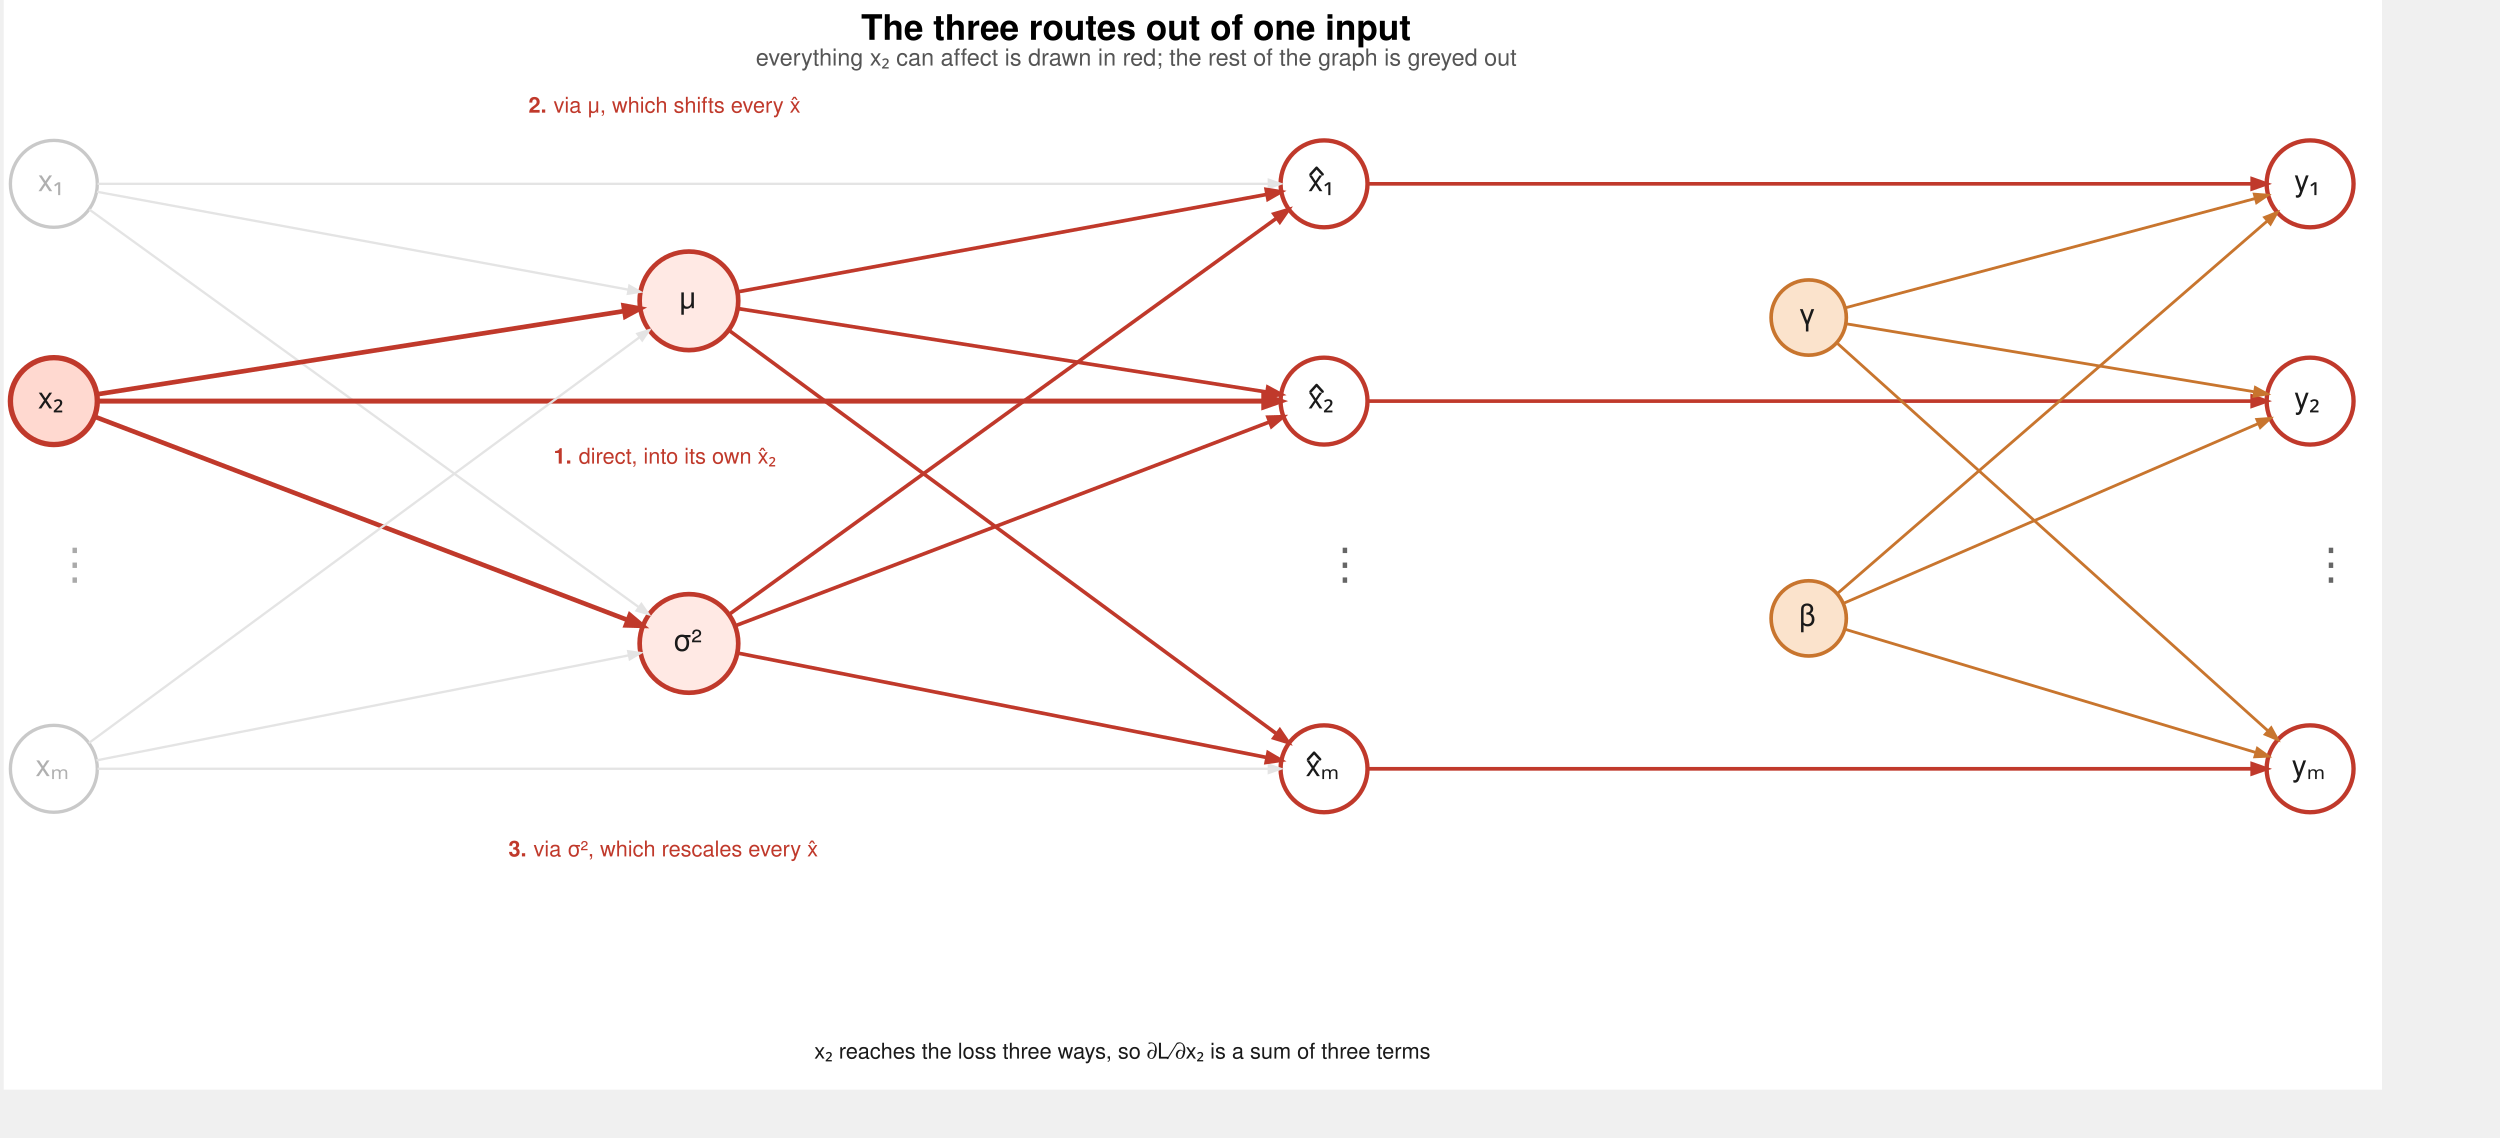
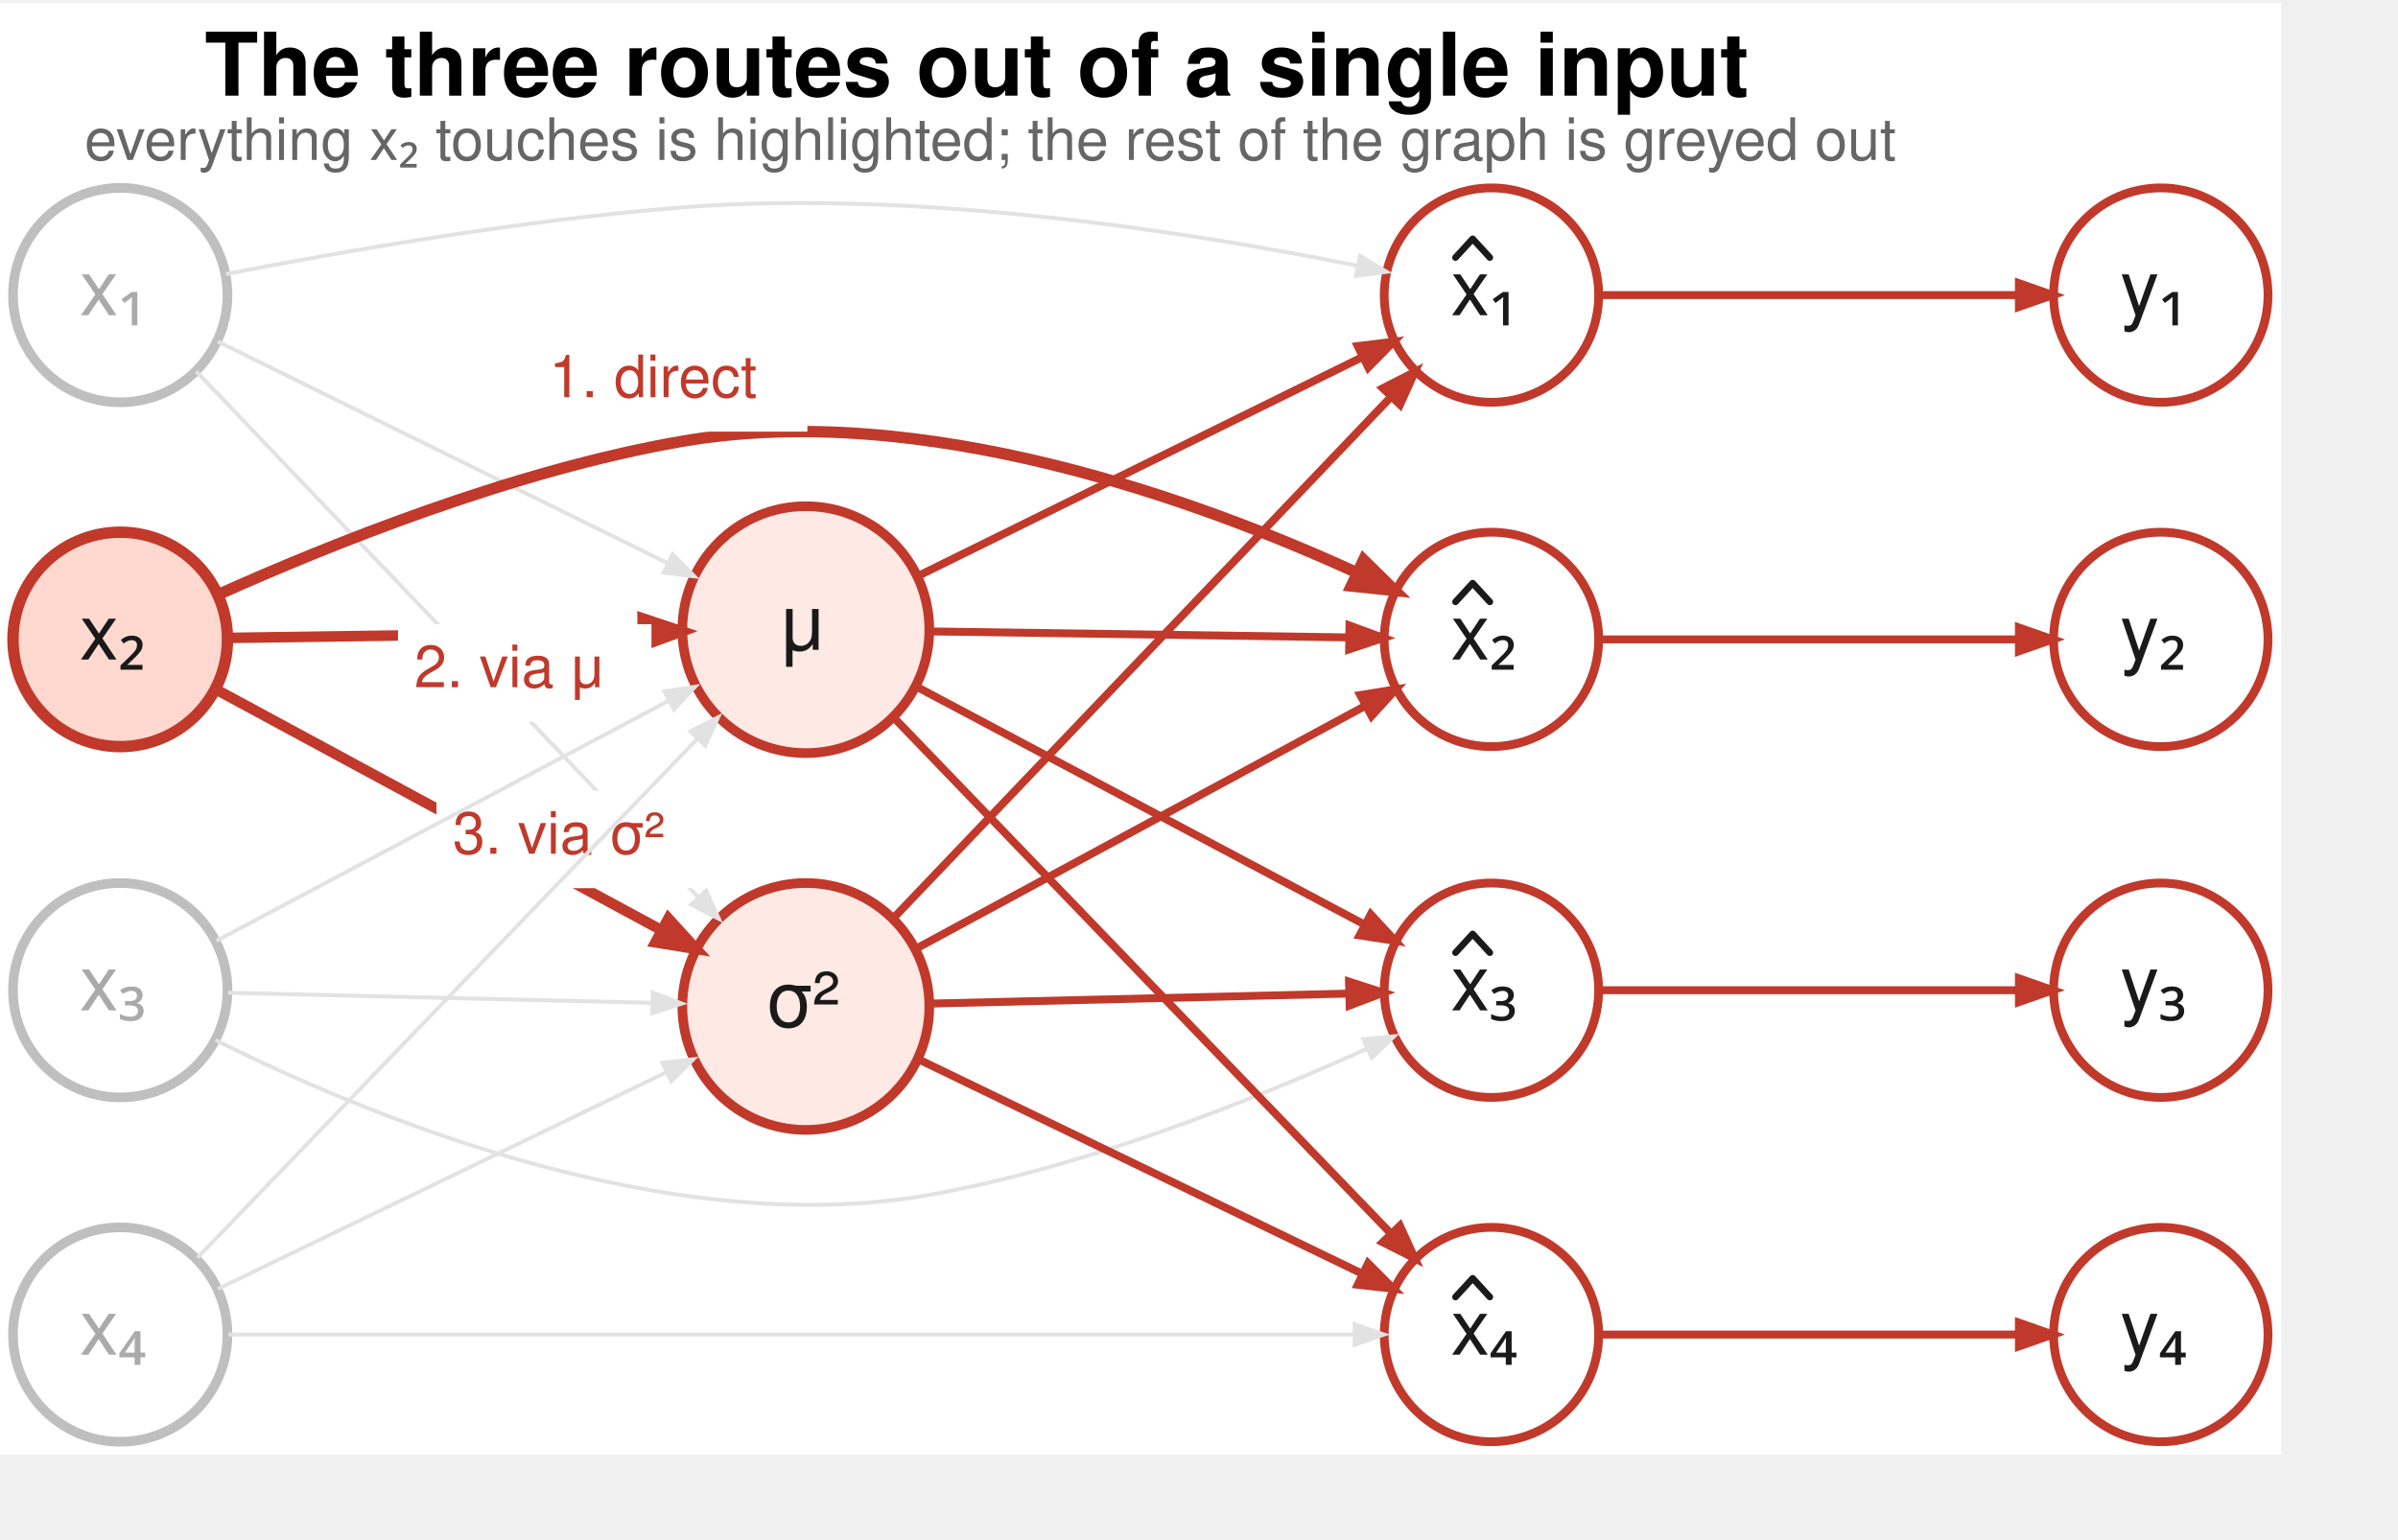
- <svg xmlns="http://www.w3.org/2000/svg" width="1560pt" height="710pt" viewBox="68.40 28.80 1491.40 680.80">
-   <g id="graph0" class="graph" transform="scale(1 1) rotate(0) translate(72.4 676.8)">
-     <polygon fill="white" stroke="transparent" points="-4,4 -4,-648 1419,-648 1419,4 -4,4" />
-     <text text-anchor="start" x="509" y="-624.2" font-family="Helvetica,sans-Serif" font-weight="bold" font-size="21.00">The three routes out of one input</text>
-     <text text-anchor="start" x="446" y="-608.8" font-family="Helvetica,sans-Serif" font-size="14.00" fill="#555555">everything x₂ can affect is drawn in red; the rest of the graph is greyed out</text>
+ <svg xmlns="http://www.w3.org/2000/svg" width="774pt" height="497pt" viewBox="36.00 25.20 738.00 472.20">
+   <g id="graph0" class="graph" transform="scale(1 1) rotate(0) translate(40 468.2)">
+     <polygon fill="white" stroke="transparent" points="-4,4 -4,-443 698,-443 698,4 -4,4" />
+     <text text-anchor="start" x="59" y="-414.4" font-family="Helvetica,sans-Serif" font-weight="bold" font-size="27.00">The three routes out of a single input</text>
+     <text text-anchor="start" x="22" y="-394.6" font-family="Helvetica,sans-Serif" font-size="18.00" fill="#666666">everything x₂ touches is highlighted; the rest of the graph is greyed out</text>
    <g id="node1" class="node">
-       <ellipse fill="none" stroke="#c9c9c9" stroke-width="2" cx="26" cy="-538" rx="26" ry="26" />
-       <text text-anchor="start" x="16.5" y="-533.6" font-family="Helvetica,sans-Serif" font-size="18.00" fill="#b0b0b0">x₁</text>
+       <ellipse fill="none" stroke="#bfbfbf" stroke-width="2.97" cx="33" cy="-353" rx="33" ry="33" />
+       <text text-anchor="start" x="20.5" y="-346.8" font-family="Helvetica,sans-Serif" font-size="24.00" fill="#aaaaaa">x₁</text>
+     </g>
+     <g id="node5" class="node">
+       <ellipse fill="#ffe9e4" stroke="#c0392b" stroke-width="2.97" cx="244" cy="-250" rx="38" ry="38" />
+       <text text-anchor="start" x="236" y="-243.8" font-family="Helvetica,sans-Serif" font-size="24.00" fill="#1a1a1a">μ</text>
+     </g>
+     <g id="edge1" class="edge">
+       <path fill="none" stroke="#e2e2e2" stroke-width="1.22" d="M63.06,-338.68C99.05,-320.94 160.61,-290.6 201.55,-270.43" />
+       <polygon fill="#e2e2e2" stroke="#e2e2e2" stroke-width="1.22" points="203.02,-273.21 209.7,-266.41 200.24,-267.56 203.02,-273.21" />
+     </g>
+     <g id="node6" class="node">
+       <ellipse fill="#ffe9e4" stroke="#c0392b" stroke-width="2.97" cx="244" cy="-134" rx="38" ry="38" />
+       <text text-anchor="start" x="231.5" y="-127.8" font-family="Helvetica,sans-Serif" font-size="24.00" fill="#1a1a1a">σ²</text>
+     </g>
+     <g id="edge4" class="edge">
+       <path fill="none" stroke="#e2e2e2" stroke-width="1.22" d="M56.37,-329.56C93.53,-290.62 168.12,-212.46 210.9,-167.64" />
+       <polygon fill="#e2e2e2" stroke="#e2e2e2" stroke-width="1.22" points="213.29,-169.7 217.22,-161.01 208.73,-165.35 213.29,-169.7" />
+     </g>
+     <g id="node7" class="node">
+       <ellipse fill="none" stroke="#c0392b" stroke-width="2.7" cx="455" cy="-353" rx="33" ry="33" />
+       <text text-anchor="start" x="442.5" y="-346.8" font-family="Helvetica,sans-Serif" font-size="24.00" fill="#1a1a1a">x₁</text>
+       <path d="M 443.94 -364.56 L 449.22 -370.32 L 454.50 -364.56" fill="none" stroke="#1a1a1a" stroke-width="2.04" stroke-linecap="round" stroke-linejoin="round" />
+     </g>
+     <g id="edge7" class="edge">
+       <path fill="none" stroke="#e2e2e2" stroke-width="1.22" d="M65.53,-359.46C99.89,-366.15 156.58,-376.14 206,-380 279.42,-385.73 364.72,-371.93 413.73,-362.03" />
+       <polygon fill="#e2e2e2" stroke="#e2e2e2" stroke-width="1.22" points="414.56,-365.07 422.74,-360.16 413.29,-358.9 414.56,-365.07" />
+     </g>
+     <g id="node2" class="node">
+       <ellipse fill="#ffd9d0" stroke="#c0392b" stroke-width="3.51" cx="33" cy="-247" rx="33" ry="33" />
+       <text text-anchor="start" x="20.5" y="-240.8" font-family="Helvetica,sans-Serif" font-size="24.00" fill="#1a1a1a">x₂</text>
+     </g>
+     <g id="edge11" class="edge">
+       <path fill="none" stroke="#c0392b" stroke-width="3.24" d="M66.2,-247.46C100.19,-247.95 154.2,-248.73 193.59,-249.29" />
+       <polygon fill="#c0392b" stroke="#c0392b" stroke-width="3.24" points="193.77,-253.49 205.82,-249.47 193.89,-245.09 193.77,-253.49" />
+       <polygon fill="white" stroke="transparent" points="118.49,-221.68 118.49,-251.68 196.49,-251.68 196.49,-221.68 118.49,-221.68" />
+       <text text-anchor="start" x="123.49" y="-232.28" font-family="Helvetica,sans-Serif" font-size="18.00" fill="#c0392b">2. via μ</text>
+     </g>
+     <g id="edge16" class="edge">
+       <path fill="none" stroke="#c0392b" stroke-width="3.24" d="M62.62,-231.52C97.95,-212.42 158.39,-179.75 199.48,-157.53" />
+       <polygon fill="#c0392b" stroke="#c0392b" stroke-width="3.24" points="201.7,-161.1 210.26,-151.7 197.71,-153.72 201.7,-161.1" />
+       <polygon fill="white" stroke="transparent" points="130.33,-170.42 130.33,-200.42 216.33,-200.42 216.33,-170.42 130.33,-170.42" />
+       <text text-anchor="start" x="135.33" y="-181.02" font-family="Helvetica,sans-Serif" font-size="18.00" fill="#c0392b">3. via σ²</text>
+     </g>
+     <g id="node8" class="node">
+       <ellipse fill="none" stroke="#c0392b" stroke-width="2.7" cx="455" cy="-247" rx="33" ry="33" />
+       <text text-anchor="start" x="442.5" y="-240.8" font-family="Helvetica,sans-Serif" font-size="24.00" fill="#1a1a1a">x₂</text>
+       <path d="M 443.94 -258.56 L 449.22 -264.32 L 454.50 -258.56" fill="none" stroke="#1a1a1a" stroke-width="2.04" stroke-linecap="round" stroke-linejoin="round" />
+     </g>
+     <g id="edge10" class="edge">
+       <path fill="none" stroke="#c0392b" stroke-width="3.51" d="M63.31,-260.87C96.89,-275.94 154.01,-299.05 206,-308 280.12,-320.75 364.9,-289.83 413.67,-267.5" />
+       <polygon fill="#c0392b" stroke="#c0392b" stroke-width="3.51" points="415.67,-271.48 425.26,-262.04 411.88,-263.43 415.67,-271.48" />
+       <polygon fill="white" stroke="transparent" points="159.48,-310.97 159.48,-340.97 244.48,-340.97 244.48,-310.97 159.48,-310.97" />
+       <text text-anchor="start" x="164.98" y="-321.57" font-family="Helvetica,sans-Serif" font-size="18.00" fill="#c0392b">1. direct</text>
+     </g>
+     <g id="node3" class="node">
+       <ellipse fill="none" stroke="#bfbfbf" stroke-width="2.97" cx="33" cy="-139" rx="33" ry="33" />
+       <text text-anchor="start" x="20.5" y="-132.8" font-family="Helvetica,sans-Serif" font-size="24.00" fill="#aaaaaa">x₃</text>
+     </g>
+     <g id="edge2" class="edge">
+       <path fill="none" stroke="#e2e2e2" stroke-width="1.22" d="M62.62,-154.2C98.6,-173.31 160.62,-206.25 201.72,-228.08" />
+       <polygon fill="#e2e2e2" stroke="#e2e2e2" stroke-width="1.22" points="200.48,-230.98 209.9,-232.42 203.43,-225.42 200.48,-230.98" />
+     </g>
+     <g id="edge5" class="edge">
+       <path fill="none" stroke="#e2e2e2" stroke-width="1.22" d="M66.2,-138.23C101.07,-137.4 157.02,-136.06 196.63,-135.11" />
+       <polygon fill="#e2e2e2" stroke="#e2e2e2" stroke-width="1.22" points="196.9,-138.25 205.82,-134.89 196.75,-131.96 196.9,-138.25" />
+     </g>
+     <g id="node9" class="node">
+       <ellipse fill="none" stroke="#c0392b" stroke-width="2.7" cx="455" cy="-139" rx="33" ry="33" />
+       <text text-anchor="start" x="442.5" y="-132.8" font-family="Helvetica,sans-Serif" font-size="24.00" fill="#1a1a1a">x₃</text>
+       <path d="M 443.94 -150.56 L 449.22 -156.32 L 454.50 -150.56" fill="none" stroke="#1a1a1a" stroke-width="2.04" stroke-linecap="round" stroke-linejoin="round" />
+     </g>
+     <g id="edge8" class="edge">
+       <path fill="none" stroke="#e2e2e2" stroke-width="1.22" d="M62.35,-123.65C108.11,-100.73 201.3,-61.69 282,-76 330.21,-84.55 382.64,-105.6 416.78,-121.03" />
+       <polygon fill="#e2e2e2" stroke="#e2e2e2" stroke-width="1.22" points="415.55,-123.93 425.05,-124.81 418.18,-118.2 415.55,-123.93" />
    </g>
    <g id="node4" class="node">
-       <ellipse fill="#ffe9e4" stroke="#c0392b" stroke-width="2.8" cx="406" cy="-468" rx="29.5" ry="29.5" />
-       <text text-anchor="start" x="400" y="-463.6" font-family="Helvetica,sans-Serif" font-size="18.00" fill="#1a1a1a">μ</text>
-     </g>
-     <g id="edge1" class="edge">
-       <path fill="none" stroke="#e4e4e4" stroke-width="1.4" d="M51.82,-533.24C117.93,-521.07 293.43,-488.74 369.73,-474.68" />
-       <polygon fill="#e4e4e4" stroke="#e4e4e4" stroke-width="1.4" points="370.36,-477.06 376.8,-473.38 369.47,-472.24 370.36,-477.06" />
-     </g>
-     <g id="node5" class="node">
-       <ellipse fill="#ffe9e4" stroke="#c0392b" stroke-width="2.8" cx="406" cy="-263" rx="29.5" ry="29.5" />
-       <text text-anchor="start" x="396.5" y="-258.6" font-family="Helvetica,sans-Serif" font-size="18.00" fill="#1a1a1a">σ²</text>
+       <ellipse fill="none" stroke="#bfbfbf" stroke-width="2.97" cx="33" cy="-33" rx="33" ry="33" />
+       <text text-anchor="start" x="20.5" y="-26.8" font-family="Helvetica,sans-Serif" font-size="24.00" fill="#aaaaaa">x₄</text>
    </g>
    <g id="edge3" class="edge">
-       <path fill="none" stroke="#e4e4e4" stroke-width="1.4" d="M47.24,-522.63C111.1,-476.42 301.44,-338.66 375.78,-284.87" />
-       <polygon fill="#e4e4e4" stroke="#e4e4e4" stroke-width="1.4" points="377.54,-286.62 381.77,-280.53 374.66,-282.65 377.54,-286.62" />
+       <path fill="none" stroke="#e2e2e2" stroke-width="1.22" d="M56.76,-56.64C94,-95.29 168.04,-172.17 210.69,-216.46" />
+       <polygon fill="#e2e2e2" stroke="#e2e2e2" stroke-width="1.22" points="208.49,-218.71 217,-223.01 213.03,-214.34 208.49,-218.71" />
    </g>
-     <g id="node6" class="node">
-       <ellipse fill="none" stroke="#c0392b" stroke-width="2.6" cx="786" cy="-538" rx="26" ry="26" />
-       <text text-anchor="start" x="776.5" y="-533.6" font-family="Helvetica,sans-Serif" font-size="18.00" fill="#1a1a1a">x₁</text>
-       <path d="M 777.94 -543.68 L 781.54 -547.64 L 785.14 -543.68" fill="none" stroke="#1a1a1a" stroke-width="1.53" stroke-linecap="round" stroke-linejoin="round" />
+     <g id="edge6" class="edge">
+       <path fill="none" stroke="#e2e2e2" stroke-width="1.22" d="M63.06,-47.04C98.95,-64.39 160.25,-94.01 201.19,-113.8" />
+       <polygon fill="#e2e2e2" stroke="#e2e2e2" stroke-width="1.22" points="199.87,-116.66 209.35,-117.74 202.62,-110.99 199.87,-116.66" />
    </g>
-     <g id="edge5" class="edge">
-       <path fill="none" stroke="#e4e4e4" stroke-width="1.4" d="M52.16,-538C166.81,-538 624.85,-538 752.71,-538" />
-       <polygon fill="#e4e4e4" stroke="#e4e4e4" stroke-width="1.4" points="752.95,-540.45 759.95,-538 752.95,-535.55 752.95,-540.45" />
+     <g id="node10" class="node">
+       <ellipse fill="none" stroke="#c0392b" stroke-width="2.7" cx="455" cy="-33" rx="33" ry="33" />
+       <text text-anchor="start" x="442.5" y="-26.8" font-family="Helvetica,sans-Serif" font-size="24.00" fill="#1a1a1a">x₄</text>
+       <path d="M 443.94 -44.56 L 449.22 -50.32 L 454.50 -44.56" fill="none" stroke="#1a1a1a" stroke-width="2.04" stroke-linecap="round" stroke-linejoin="round" />
    </g>
-     <g id="node2" class="node">
-       <ellipse fill="#ffd9d0" stroke="#c0392b" stroke-width="3.2" cx="26" cy="-408" rx="26" ry="26" />
-       <text text-anchor="start" x="16.5" y="-403.6" font-family="Helvetica,sans-Serif" font-size="18.00" fill="#1a1a1a">x₂</text>
-     </g>
-     <g id="edge8" class="edge">
-       <path fill="none" stroke="#c0392b" stroke-width="2.8" d="M51.82,-412.08C117.26,-422.41 289.9,-449.67 367.39,-461.9" />
-       <polygon fill="#c0392b" stroke="#c0392b" stroke-width="2.8" points="366.9,-465.19 376.8,-463.39 367.93,-458.62 366.9,-465.19" />
+     <g id="edge9" class="edge">
+       <path fill="none" stroke="#e2e2e2" stroke-width="1.22" d="M66.26,-33C141.63,-33 329.2,-33 412.74,-33" />
+       <polygon fill="#e2e2e2" stroke="#e2e2e2" stroke-width="1.22" points="412.92,-36.15 421.92,-33 412.92,-29.85 412.92,-36.15" />
    </g>
    <g id="edge12" class="edge">
-       <path fill="none" stroke="#c0392b" stroke-width="2.8" d="M50.35,-398.71C115.2,-373.96 292.41,-306.34 369.44,-276.95" />
-       <polygon fill="#c0392b" stroke="#c0392b" stroke-width="2.8" points="370.63,-280.05 378.32,-273.56 368.26,-273.84 370.63,-280.05" />
-     </g>
-     <g id="node7" class="node">
-       <ellipse fill="none" stroke="#c0392b" stroke-width="2.6" cx="786" cy="-408" rx="26" ry="26" />
-       <text text-anchor="start" x="776.5" y="-403.6" font-family="Helvetica,sans-Serif" font-size="18.00" fill="#1a1a1a">x₂</text>
-       <path d="M 777.94 -413.68 L 781.54 -417.64 L 785.14 -413.68" fill="none" stroke="#1a1a1a" stroke-width="1.53" stroke-linecap="round" stroke-linejoin="round" />
-     </g>
-     <g id="edge7" class="edge">
-       <path fill="none" stroke="#c0392b" stroke-width="3" d="M52.16,-408C165.9,-408 617.58,-408 749.59,-408" />
-       <polygon fill="#c0392b" stroke="#c0392b" stroke-width="3" points="749.95,-411.5 759.95,-408 749.95,-404.5 749.95,-411.5" />
-     </g>
-     <g id="node3" class="node">
-       <ellipse fill="none" stroke="#c9c9c9" stroke-width="2" cx="26" cy="-188" rx="26" ry="26" />
-       <text text-anchor="start" x="15" y="-183.6" font-family="Helvetica,sans-Serif" font-size="18.00" fill="#b0b0b0">xₘ</text>
-     </g>
-     <g id="edge2" class="edge">
-       <path fill="none" stroke="#e4e4e4" stroke-width="1.4" d="M46.97,-203.45C110.68,-250.4 302.14,-391.47 376.25,-446.08" />
-       <polygon fill="#e4e4e4" stroke="#e4e4e4" stroke-width="1.4" points="375.13,-448.29 382.21,-450.47 378.03,-444.35 375.13,-448.29" />
-     </g>
-     <g id="edge4" class="edge">
-       <path fill="none" stroke="#e4e4e4" stroke-width="1.4" d="M51.52,-193.04C117.46,-206.05 293.63,-240.82 369.93,-255.88" />
-       <polygon fill="#e4e4e4" stroke="#e4e4e4" stroke-width="1.4" points="369.66,-258.32 377,-257.28 370.6,-253.52 369.66,-258.32" />
-     </g>
-     <g id="node8" class="node">
-       <ellipse fill="none" stroke="#c0392b" stroke-width="2.6" cx="786" cy="-188" rx="26" ry="26" />
-       <text text-anchor="start" x="775.0" y="-183.6" font-family="Helvetica,sans-Serif" font-size="18.00" fill="#1a1a1a">xₘ</text>
-       <path d="M 776.44 -193.68 L 780.04 -197.64 L 783.64 -193.68" fill="none" stroke="#1a1a1a" stroke-width="1.53" stroke-linecap="round" stroke-linejoin="round" />
-     </g>
-     <g id="edge6" class="edge">
-       <path fill="none" stroke="#e4e4e4" stroke-width="1.4" d="M52.16,-188C166.81,-188 624.85,-188 752.71,-188" />
-       <polygon fill="#e4e4e4" stroke="#e4e4e4" stroke-width="1.4" points="752.95,-190.45 759.95,-188 752.95,-185.55 752.95,-190.45" />
-     </g>
-     <g id="edge9" class="edge">
-       <path fill="none" stroke="#c0392b" stroke-width="2.2" d="M435.19,-473.38C504.33,-486.11 677.82,-518.07 751.76,-531.69" />
-       <polygon fill="#c0392b" stroke="#c0392b" stroke-width="2.2" points="751.37,-534.65 760.27,-533.26 752.45,-528.79 751.37,-534.65" />
-     </g>
-     <g id="edge10" class="edge">
-       <path fill="none" stroke="#c0392b" stroke-width="2.2" d="M435.19,-463.39C504.33,-452.47 677.82,-425.08 751.76,-413.41" />
-       <polygon fill="#c0392b" stroke="#c0392b" stroke-width="2.2" points="752.34,-416.33 760.27,-412.06 751.41,-410.45 752.34,-416.33" />
-     </g>
-     <g id="edge11" class="edge">
-       <path fill="none" stroke="#c0392b" stroke-width="2.2" d="M429.77,-450.48C496.53,-401.29 685.56,-262.01 757.62,-208.91" />
-       <polygon fill="#c0392b" stroke="#c0392b" stroke-width="2.2" points="759.54,-211.19 764.62,-203.75 756.01,-206.4 759.54,-211.19" />
+       <path fill="none" stroke="#c0392b" stroke-width="2.43" d="M278.58,-266.55C315.92,-284.95 376.13,-314.62 415.38,-333.97" />
+       <polygon fill="#c0392b" stroke="#c0392b" stroke-width="2.43" points="413.84,-337.31 424.89,-338.65 417.09,-330.71 413.84,-337.31" />
    </g>
    <g id="edge13" class="edge">
-       <path fill="none" stroke="#c0392b" stroke-width="2.2" d="M430.06,-280.41C497.09,-328.92 685.77,-465.47 757.68,-517.51" />
-       <polygon fill="#c0392b" stroke="#c0392b" stroke-width="2.2" points="756.04,-519.99 764.67,-522.56 759.53,-515.17 756.04,-519.99" />
+       <path fill="none" stroke="#c0392b" stroke-width="2.43" d="M282.37,-249.46C318.49,-248.95 373.16,-248.16 411.06,-247.62" />
+       <polygon fill="#c0392b" stroke="#c0392b" stroke-width="2.43" points="411.31,-251.29 421.76,-247.46 411.2,-243.94 411.31,-251.29" />
    </g>
    <g id="edge14" class="edge">
-       <path fill="none" stroke="#c0392b" stroke-width="2.2" d="M433.63,-273.54C502.21,-299.71 679.94,-367.53 753.44,-395.58" />
-       <polygon fill="#c0392b" stroke="#c0392b" stroke-width="2.2" points="752.46,-398.39 761.46,-398.64 754.58,-392.83 752.46,-398.39" />
+       <path fill="none" stroke="#c0392b" stroke-width="2.43" d="M278.12,-232.41C315.57,-212.52 376.47,-180.18 415.88,-159.25" />
+       <polygon fill="#c0392b" stroke="#c0392b" stroke-width="2.43" points="417.85,-162.36 425.4,-154.19 414.41,-155.87 417.85,-162.36" />
    </g>
    <g id="edge15" class="edge">
-       <path fill="none" stroke="#c0392b" stroke-width="2.2" d="M435.19,-257.24C504.33,-243.59 677.82,-209.35 751.76,-194.76" />
-       <polygon fill="#c0392b" stroke="#c0392b" stroke-width="2.2" points="752.51,-197.64 760.27,-193.08 751.36,-191.81 752.51,-197.64" />
+       <path fill="none" stroke="#c0392b" stroke-width="2.43" d="M271.05,-222.96C309.91,-182.61 382.87,-106.85 423.94,-64.21" />
+       <polygon fill="#c0392b" stroke="#c0392b" stroke-width="2.43" points="426.83,-66.51 431.46,-56.4 421.53,-61.41 426.83,-66.51" />
+     </g>
+     <g id="edge17" class="edge">
+       <path fill="none" stroke="#c0392b" stroke-width="2.43" d="M271.05,-161.29C309.99,-202.1 383.18,-278.79 424.19,-321.77" />
+       <polygon fill="#c0392b" stroke="#c0392b" stroke-width="2.43" points="421.56,-324.33 431.46,-329.39 426.87,-319.25 421.56,-324.33" />
+     </g>
+     <g id="edge18" class="edge">
+       <path fill="none" stroke="#c0392b" stroke-width="2.43" d="M277.66,-151.66C315.12,-171.91 376.47,-205.08 416.03,-226.47" />
+       <polygon fill="#c0392b" stroke="#c0392b" stroke-width="2.43" points="414.61,-229.88 425.6,-231.64 418.11,-223.42 414.61,-229.88" />
+     </g>
+     <g id="edge19" class="edge">
+       <path fill="none" stroke="#c0392b" stroke-width="2.43" d="M282.37,-134.89C318.49,-135.76 373.16,-137.07 411.06,-137.97" />
+       <polygon fill="#c0392b" stroke="#c0392b" stroke-width="2.43" points="411.17,-141.65 421.76,-138.23 411.35,-134.3 411.17,-141.65" />
+     </g>
+     <g id="edge20" class="edge">
+       <path fill="none" stroke="#c0392b" stroke-width="2.43" d="M278.58,-117.77C315.92,-99.73 376.13,-70.63 415.38,-51.66" />
+       <polygon fill="#c0392b" stroke="#c0392b" stroke-width="2.43" points="417.03,-54.95 424.89,-47.07 413.83,-48.33 417.03,-54.95" />
    </g>
    <g id="node11" class="node">
-       <ellipse fill="none" stroke="#c0392b" stroke-width="2.6" cx="1376" cy="-538" rx="26" ry="26" />
-       <text text-anchor="start" x="1366.5" y="-533.6" font-family="Helvetica,sans-Serif" font-size="18.00" fill="#1a1a1a">y₁</text>
+       <ellipse fill="none" stroke="#c0392b" stroke-width="2.7" cx="661" cy="-353" rx="33" ry="33" />
+       <text text-anchor="start" x="648.5" y="-346.8" font-family="Helvetica,sans-Serif" font-size="24.00" fill="#1a1a1a">y₁</text>
    </g>
-     <g id="edge16" class="edge">
-       <path fill="none" stroke="#c0392b" stroke-width="2.2" d="M812.11,-538C907.01,-538 1233.68,-538 1341.31,-538" />
-       <polygon fill="#c0392b" stroke="#c0392b" stroke-width="2.2" points="1341.36,-540.98 1349.85,-538 1341.35,-535.03 1341.36,-540.98" />
+     <g id="edge21" class="edge">
+       <path fill="none" stroke="#c0392b" stroke-width="2.43" d="M488.32,-353C523.09,-353 578.54,-353 616.98,-353" />
+       <polygon fill="#c0392b" stroke="#c0392b" stroke-width="2.43" points="617.33,-356.68 627.83,-353 617.33,-349.33 617.33,-356.68" />
    </g>
    <g id="node12" class="node">
-       <ellipse fill="none" stroke="#c0392b" stroke-width="2.6" cx="1376" cy="-408" rx="26" ry="26" />
-       <text text-anchor="start" x="1366.5" y="-403.6" font-family="Helvetica,sans-Serif" font-size="18.00" fill="#1a1a1a">y₂</text>
+       <ellipse fill="none" stroke="#c0392b" stroke-width="2.7" cx="661" cy="-247" rx="33" ry="33" />
+       <text text-anchor="start" x="648.5" y="-240.8" font-family="Helvetica,sans-Serif" font-size="24.00" fill="#1a1a1a">y₂</text>
    </g>
-     <g id="edge17" class="edge">
-       <path fill="none" stroke="#c0392b" stroke-width="2.2" d="M812.11,-408C907.01,-408 1233.68,-408 1341.31,-408" />
-       <polygon fill="#c0392b" stroke="#c0392b" stroke-width="2.2" points="1341.36,-410.98 1349.85,-408 1341.35,-405.03 1341.36,-410.98" />
+     <g id="edge22" class="edge">
+       <path fill="none" stroke="#c0392b" stroke-width="2.43" d="M488.32,-247C523.09,-247 578.54,-247 616.98,-247" />
+       <polygon fill="#c0392b" stroke="#c0392b" stroke-width="2.43" points="617.33,-250.68 627.83,-247 617.33,-243.33 617.33,-250.68" />
    </g>
    <g id="node13" class="node">
-       <ellipse fill="none" stroke="#c0392b" stroke-width="2.6" cx="1376" cy="-188" rx="26" ry="26" />
-       <text text-anchor="start" x="1365" y="-183.6" font-family="Helvetica,sans-Serif" font-size="18.00" fill="#1a1a1a">yₘ</text>
-     </g>
-     <g id="edge18" class="edge">
-       <path fill="none" stroke="#c0392b" stroke-width="2.2" d="M812.11,-188C907.01,-188 1233.68,-188 1341.31,-188" />
-       <polygon fill="#c0392b" stroke="#c0392b" stroke-width="2.2" points="1341.36,-190.98 1349.85,-188 1341.35,-185.03 1341.36,-190.98" />
-     </g>
-     <g id="node9" class="node">
-       <ellipse fill="#fbe3cc" stroke="#c8752e" stroke-width="2.2" cx="1076" cy="-458" rx="22.5" ry="22.5" />
-       <text text-anchor="start" x="1070.5" y="-453.6" font-family="Helvetica,sans-Serif" font-size="18.00" fill="#1a1a1a">γ</text>
-     </g>
-     <g id="edge19" class="edge">
-       <path fill="none" stroke="#c8752e" stroke-width="1.7" d="M1098.06,-463.88C1150.23,-477.79 1281.41,-512.78 1343.04,-529.21" />
-       <polygon fill="#c8752e" stroke="#c8752e" stroke-width="1.7" points="1342.63,-531.82 1350.56,-531.22 1343.99,-526.75 1342.63,-531.82" />
-     </g>
-     <g id="edge20" class="edge">
-       <path fill="none" stroke="#c8752e" stroke-width="1.7" d="M1098.55,-454.24C1150.95,-445.51 1281.15,-423.81 1342.73,-413.55" />
-       <polygon fill="#c8752e" stroke="#c8752e" stroke-width="1.7" points="1343.27,-416.12 1350.24,-412.29 1342.41,-410.94 1343.27,-416.12" />
-     </g>
-     <g id="edge21" class="edge">
-       <path fill="none" stroke="#c8752e" stroke-width="1.7" d="M1092.99,-442.71C1143.2,-397.52 1291.12,-264.39 1350.7,-210.77" />
-       <polygon fill="#c8752e" stroke="#c8752e" stroke-width="1.7" points="1352.7,-212.5 1356.52,-205.53 1349.19,-208.6 1352.7,-212.5" />
-     </g>
-     <g id="node10" class="node">
-       <ellipse fill="#fbe3cc" stroke="#c8752e" stroke-width="2.2" cx="1076" cy="-278" rx="22.5" ry="22.5" />
-       <text text-anchor="start" x="1070" y="-273.6" font-family="Helvetica,sans-Serif" font-size="18.00" fill="#1a1a1a">β</text>
-     </g>
-     <g id="edge22" class="edge">
-       <path fill="none" stroke="#c8752e" stroke-width="1.7" d="M1093.43,-293.1C1143.96,-336.9 1290.76,-464.13 1350.38,-515.8" />
-       <polygon fill="#c8752e" stroke="#c8752e" stroke-width="1.7" points="1348.82,-517.92 1356.21,-520.85 1352.26,-513.95 1348.82,-517.92" />
+       <ellipse fill="none" stroke="#c0392b" stroke-width="2.7" cx="661" cy="-139" rx="33" ry="33" />
+       <text text-anchor="start" x="648.5" y="-132.8" font-family="Helvetica,sans-Serif" font-size="24.00" fill="#1a1a1a">y₃</text>
    </g>
    <g id="edge23" class="edge">
-       <path fill="none" stroke="#c8752e" stroke-width="1.7" d="M1097.1,-287.14C1149.13,-309.69 1283.81,-368.05 1344.97,-394.55" />
-       <polygon fill="#c8752e" stroke="#c8752e" stroke-width="1.7" points="1344.12,-397.05 1352.05,-397.62 1346.21,-392.23 1344.12,-397.05" />
+       <path fill="none" stroke="#c0392b" stroke-width="2.43" d="M488.32,-139C523.09,-139 578.54,-139 616.98,-139" />
+       <polygon fill="#c0392b" stroke="#c0392b" stroke-width="2.43" points="617.33,-142.68 627.83,-139 617.33,-135.33 617.33,-142.68" />
+     </g>
+     <g id="node14" class="node">
+       <ellipse fill="none" stroke="#c0392b" stroke-width="2.7" cx="661" cy="-33" rx="33" ry="33" />
+       <text text-anchor="start" x="648.5" y="-26.8" font-family="Helvetica,sans-Serif" font-size="24.00" fill="#1a1a1a">y₄</text>
    </g>
    <g id="edge24" class="edge">
-       <path fill="none" stroke="#c8752e" stroke-width="1.7" d="M1097.58,-271.53C1149.5,-255.95 1281.67,-216.3 1343.36,-197.79" />
-       <polygon fill="#c8752e" stroke="#c8752e" stroke-width="1.7" points="1344.45,-200.21 1350.88,-195.54 1342.94,-195.18 1344.45,-200.21" />
-     </g>
-     <g id="node14" class="node">
-       <text text-anchor="start" x="25.5" y="-301.7" font-family="Helvetica,sans-Serif" font-size="26.00" fill="#aaaaaa">⋮</text>
-     </g>
-     <g id="node15" class="node">
-       <text text-anchor="start" x="785.5" y="-301.7" font-family="Helvetica,sans-Serif" font-size="26.00" fill="#666666">⋮</text>
-     </g>
-     <g id="node16" class="node">
-       <text text-anchor="start" x="1375.5" y="-301.7" font-family="Helvetica,sans-Serif" font-size="26.00" fill="#666666">⋮</text>
-     </g>
-     <g id="node17" class="node">
-       <polygon fill="white" stroke="transparent" points="304.5,-571 304.5,-595 507.5,-595 507.5,-571 304.5,-571" />
-       <text text-anchor="start" x="310" y="-580.6" font-family="Helvetica,sans-Serif" font-weight="bold" font-size="13.00" fill="#c0392b">2.</text>
-       <text text-anchor="start" x="325" y="-580.6" font-family="Helvetica,sans-Serif" font-size="13.00" fill="#c0392b"> via μ, which shifts every x̂</text>
-     </g>
-     <g id="node18" class="node">
-       <polygon fill="white" stroke="transparent" points="292.5,-126 292.5,-150 519.5,-150 519.5,-126 292.5,-126" />
-       <text text-anchor="start" x="298" y="-135.6" font-family="Helvetica,sans-Serif" font-weight="bold" font-size="13.00" fill="#c0392b">3.</text>
-       <text text-anchor="start" x="313" y="-135.6" font-family="Helvetica,sans-Serif" font-size="13.00" fill="#c0392b"> via σ², which rescales every x̂</text>
-     </g>
-     <g id="node19" class="node">
-       <polygon fill="white" stroke="transparent" points="320,-361 320,-385 492,-385 492,-361 320,-361" />
-       <text text-anchor="start" x="325" y="-370.6" font-family="Helvetica,sans-Serif" font-weight="bold" font-size="13.00" fill="#c0392b">1.</text>
-       <text text-anchor="start" x="340" y="-370.6" font-family="Helvetica,sans-Serif" font-size="13.00" fill="#c0392b"> direct, into its own x̂₂</text>
-     </g>
-     <g id="node20" class="node">
-       <text text-anchor="start" x="481" y="-14.6" font-family="Helvetica,sans-Serif" font-size="13.00" fill="#1a1a1a">x₂ reaches the loss three ways, so ∂L∕∂x₂ is a sum of three terms</text>
+       <path fill="none" stroke="#c0392b" stroke-width="2.43" d="M488.32,-33C523.09,-33 578.54,-33 616.98,-33" />
+       <polygon fill="#c0392b" stroke="#c0392b" stroke-width="2.43" points="617.33,-36.68 627.83,-33 617.33,-29.33 617.33,-36.68" />
    </g>
  </g>
</svg>
